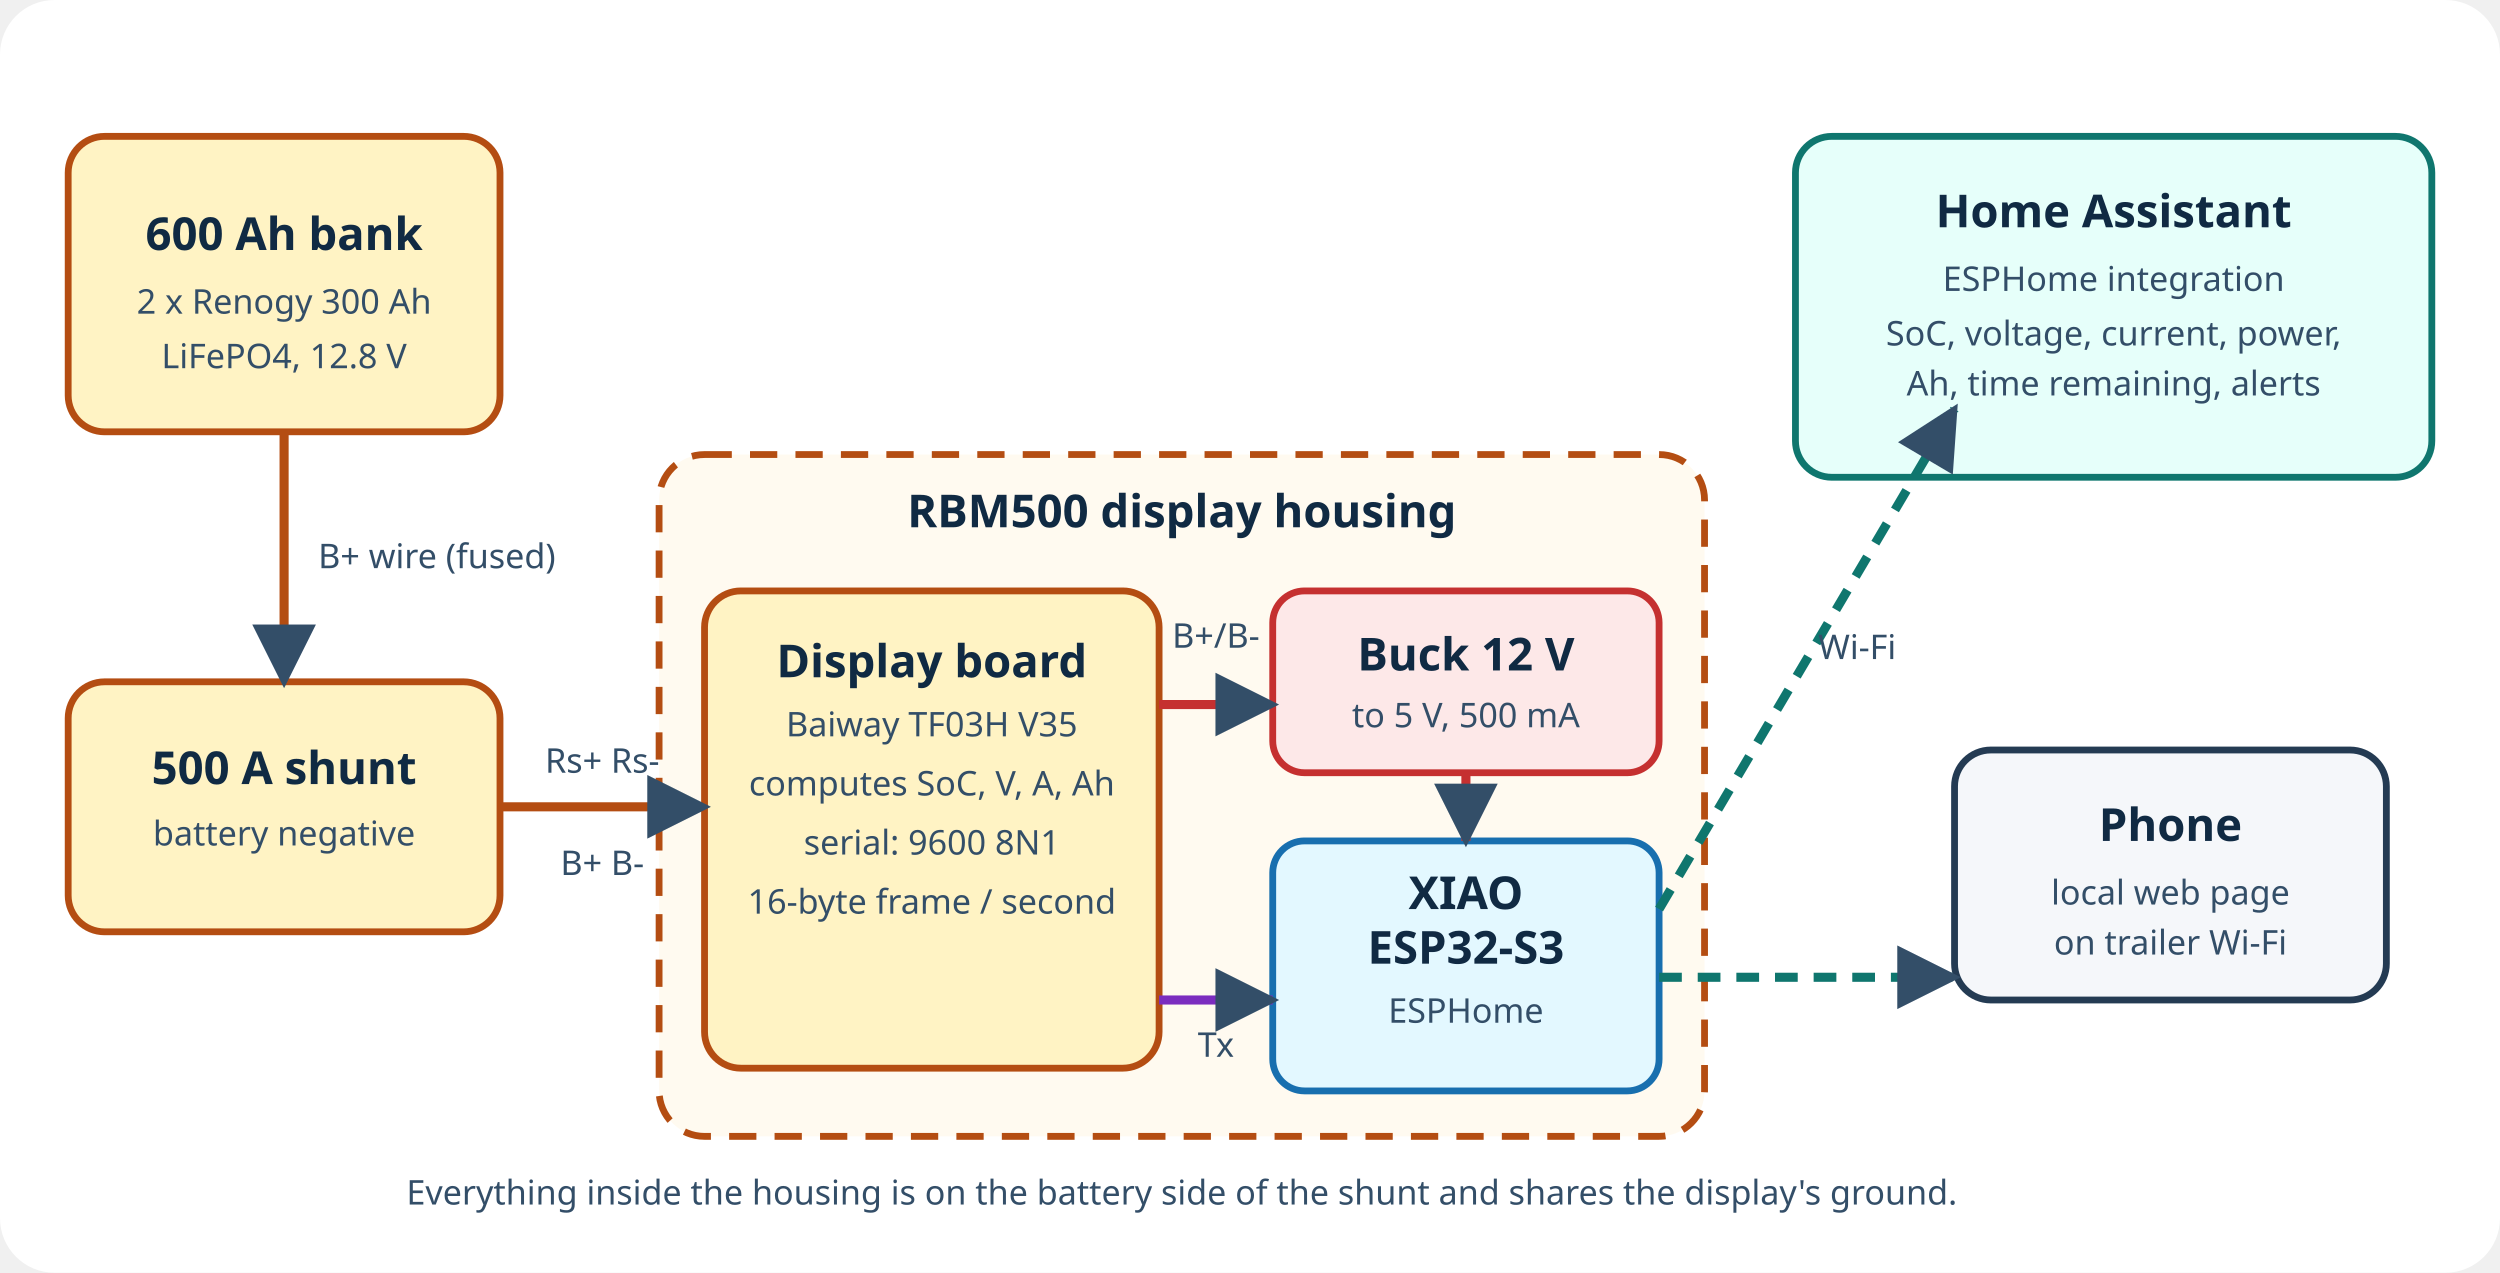
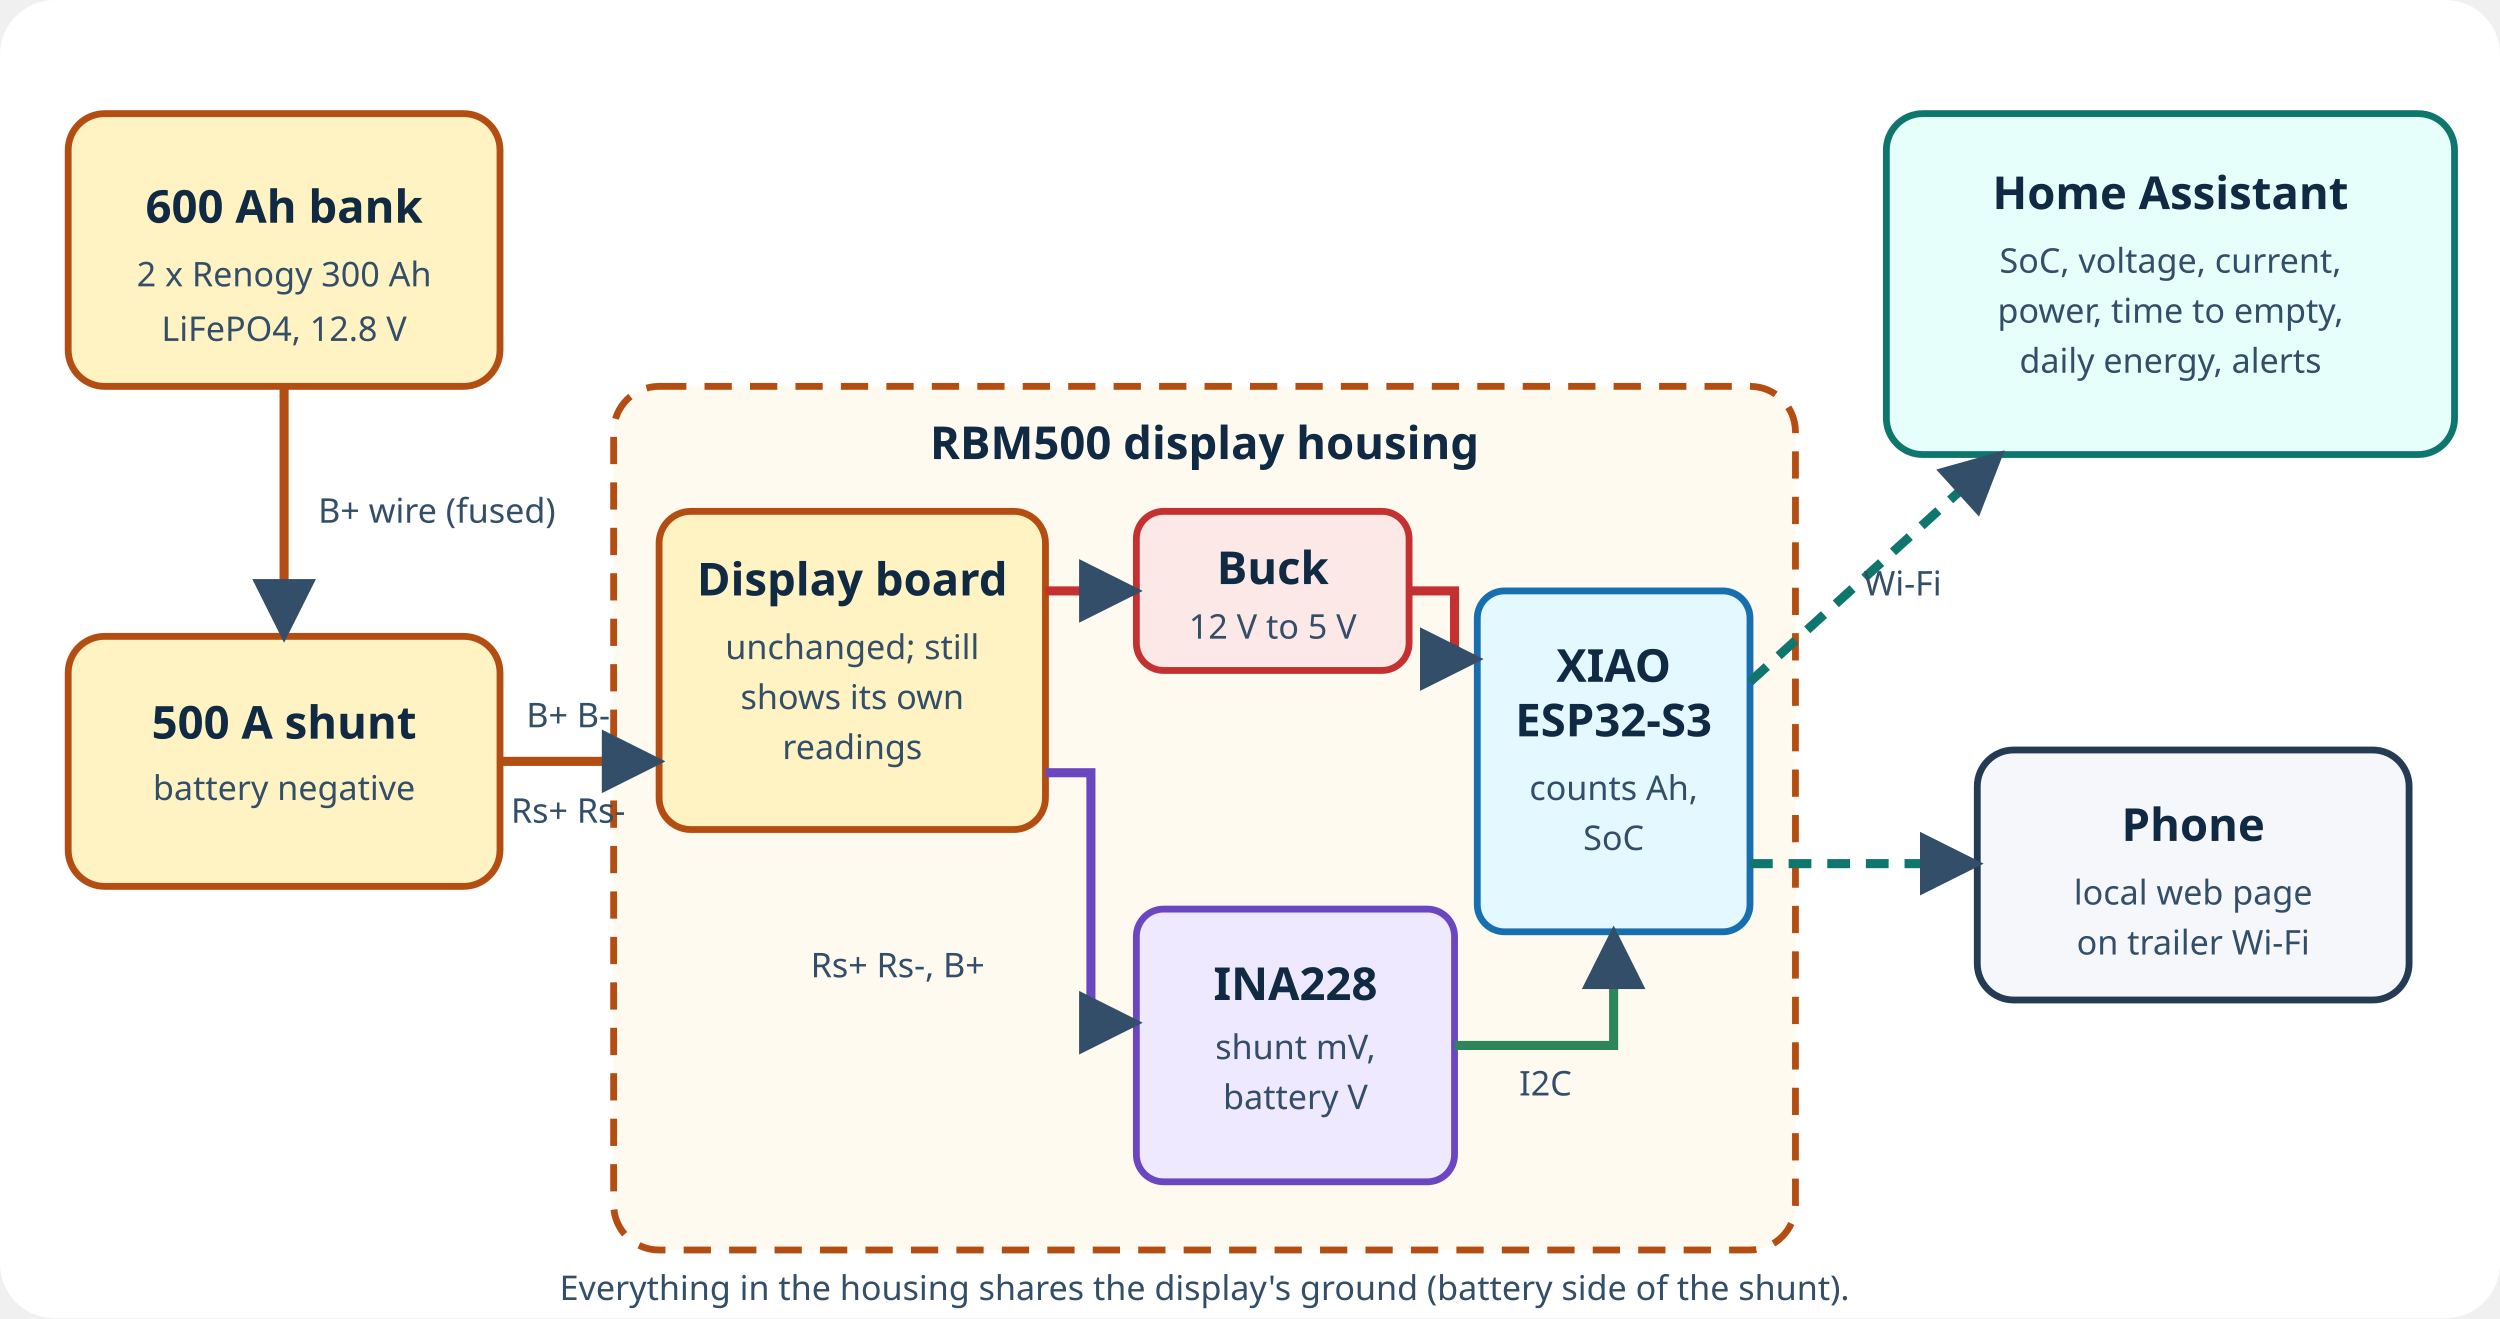
- <svg xmlns="http://www.w3.org/2000/svg" width="1100" height="560" viewBox="0 0 1100 560" role="img" aria-labelledby="title desc">
+ <svg xmlns="http://www.w3.org/2000/svg" width="1100" height="580" viewBox="0 0 1100 580" role="img" aria-labelledby="title desc">
  <defs>
    <style>
      .box{fill:#f5f7fa;stroke:#243b53;stroke-width:3}
      .batt{fill:#fff3c4;stroke:#b44d12;stroke-width:3}
      .housing{fill:#fffaf0;stroke:#b44d12;stroke-width:3;stroke-dasharray:12 8}
      .esp{fill:#e3f8ff;stroke:#186faf;stroke-width:3}
      .reg{fill:#fde8e8;stroke:#c53030;stroke-width:3}
+       .ina{fill:#efe9ff;stroke:#6b46c1;stroke-width:3}
      .ha{fill:#e6fffa;stroke:#0f766e;stroke-width:3}
      .t{font:600 20px system-ui,sans-serif;fill:#102a43}
      .s{font:15px system-ui,sans-serif;fill:#334e68}
      .w{fill:none;stroke-width:4}
      .analog{stroke:#b44d12}
-       .data{stroke:#7b2cbf}
+       .sense{stroke:#6b46c1}
      .pwr{stroke:#c53030}
+       .i2c{stroke:#2f855a}
      .rf{stroke:#0f766e;stroke-dasharray:10 7}
    </style>
    <marker id="arrow" viewBox="0 0 10 10" refX="9" refY="5" markerWidth="7" markerHeight="7" orient="auto-start-reverse">
      <path d="M0 0 L10 5 L0 10 z" fill="#334e68" />
    </marker>
  </defs>
-   <rect width="1100" height="560" rx="24" fill="#fff" />
-   <rect class="batt" x="30" y="60" width="190" height="130" rx="16" />
-   <text class="t" x="125" y="110" text-anchor="middle">600 Ah bank</text>
-   <text class="s" x="125" y="138" text-anchor="middle">2 x Renogy 300 Ah</text>
-   <text class="s" x="125" y="162" text-anchor="middle">LiFePO4, 12.8 V</text>
-   <rect class="batt" x="30" y="300" width="190" height="110" rx="16" />
-   <text class="t" x="125" y="345" text-anchor="middle">500 A shunt</text>
-   <text class="s" x="125" y="372" text-anchor="middle">battery negative</text>
-   <path class="w analog" d="M125 190 V300" marker-end="url(#arrow)" />
-   <text class="s" x="140" y="250">B+ wire (fused)</text>
-   <rect class="housing" x="290" y="200" width="460" height="300" rx="20" />
-   <text class="t" x="520" y="232" text-anchor="middle">RBM500 display housing</text>
-   <rect class="batt" x="310" y="260" width="200" height="210" rx="16" />
-   <text class="t" x="410" y="298" text-anchor="middle">Display board</text>
-   <text class="s" x="410" y="324" text-anchor="middle">Baiway TF03H V35</text>
-   <text class="s" x="410" y="350" text-anchor="middle">computes SoC, V, A, Ah</text>
-   <text class="s" x="410" y="376" text-anchor="middle">serial: 9600 8N1</text>
-   <text class="s" x="410" y="402" text-anchor="middle">16-byte frame / second</text>
-   <path class="w analog" d="M220 355 H310" marker-end="url(#arrow)" />
-   <text class="s" x="265" y="340" text-anchor="middle">Rs+ Rs-</text>
-   <text class="s" x="265" y="385" text-anchor="middle">B+ B-</text>
-   <rect class="reg" x="560" y="260" width="170" height="80" rx="14" />
-   <text class="t" x="645" y="295" text-anchor="middle">Buck 12 V</text>
-   <text class="s" x="645" y="320" text-anchor="middle">to 5 V, 500 mA</text>
-   <path class="w pwr" d="M510 310 H560" marker-end="url(#arrow)" />
-   <text class="s" x="535" y="285" text-anchor="middle">B+/B-</text>
-   <rect class="esp" x="560" y="370" width="170" height="110" rx="14" />
-   <text class="t" x="645" y="400" text-anchor="middle">XIAO</text>
-   <text class="t" x="645" y="424" text-anchor="middle">ESP32-S3</text>
-   <text class="s" x="645" y="450" text-anchor="middle">ESPHome</text>
-   <path class="w pwr" d="M645 340 V370" marker-end="url(#arrow)" />
-   <path class="w data" d="M510 440 H560" marker-end="url(#arrow)" />
-   <text class="s" x="535" y="465" text-anchor="middle">Tx</text>
-   <rect class="ha" x="790" y="60" width="280" height="150" rx="16" />
-   <text class="t" x="930" y="100" text-anchor="middle">Home Assistant</text>
-   <text class="s" x="930" y="128" text-anchor="middle">ESPHome integration</text>
-   <text class="s" x="930" y="152" text-anchor="middle">SoC, voltage, current, power,</text>
-   <text class="s" x="930" y="174" text-anchor="middle">Ah, time remaining, alerts</text>
-   <rect class="box" x="860" y="330" width="190" height="110" rx="16" />
-   <text class="t" x="955" y="370" text-anchor="middle">Phone</text>
-   <text class="s" x="955" y="398" text-anchor="middle">local web page</text>
-   <text class="s" x="955" y="420" text-anchor="middle">on trailer Wi-Fi</text>
-   <path class="w rf" d="M730 400 L860 180" marker-end="url(#arrow)" />
-   <path class="w rf" d="M730 430 H860" marker-end="url(#arrow)" />
-   <text class="s" x="800" y="290">Wi-Fi</text>
-   <text class="s" x="520" y="530" text-anchor="middle">Everything inside the housing is on the battery side of the shunt and shares the display's ground.</text>
+   <rect width="1100" height="580" rx="24" fill="#fff" />
+   <rect class="batt" x="30" y="50" width="190" height="120" rx="16" />
+   <text class="t" x="125" y="98" text-anchor="middle">600 Ah bank</text>
+   <text class="s" x="125" y="126" text-anchor="middle">2 x Renogy 300 Ah</text>
+   <text class="s" x="125" y="150" text-anchor="middle">LiFePO4, 12.8 V</text>
+   <rect class="batt" x="30" y="280" width="190" height="110" rx="16" />
+   <text class="t" x="125" y="325" text-anchor="middle">500 A shunt</text>
+   <text class="s" x="125" y="352" text-anchor="middle">battery negative</text>
+   <path class="w analog" d="M125 170 V280" marker-end="url(#arrow)" />
+   <text class="s" x="140" y="230">B+ wire (fused)</text>
+   <rect class="housing" x="270" y="170" width="520" height="380" rx="20" />
+   <text class="t" x="530" y="202" text-anchor="middle">RBM500 display housing</text>
+   <rect class="batt" x="290" y="225" width="170" height="140" rx="14" />
+   <text class="t" x="375" y="262" text-anchor="middle">Display board</text>
+   <text class="s" x="375" y="290" text-anchor="middle">unchanged; still</text>
+   <text class="s" x="375" y="312" text-anchor="middle">shows its own</text>
+   <text class="s" x="375" y="334" text-anchor="middle">readings</text>
+   <path class="w analog" d="M220 335 H290" marker-end="url(#arrow)" />
+   <text class="s" x="250" y="320" text-anchor="middle">B+ B-</text>
+   <text class="s" x="250" y="362" text-anchor="middle">Rs+ Rs-</text>
+   <rect class="reg" x="500" y="225" width="120" height="70" rx="12" />
+   <text class="t" x="560" y="257" text-anchor="middle">Buck</text>
+   <text class="s" x="560" y="281" text-anchor="middle">12 V to 5 V</text>
+   <path class="w pwr" d="M460 260 H500" marker-end="url(#arrow)" />
+   <rect class="ina" x="500" y="400" width="140" height="120" rx="12" />
+   <text class="t" x="570" y="440" text-anchor="middle">INA228</text>
+   <text class="s" x="570" y="466" text-anchor="middle">shunt mV,</text>
+   <text class="s" x="570" y="488" text-anchor="middle">battery V</text>
+   <path class="w sense" d="M460 340 H480 V450 H500" marker-end="url(#arrow)" />
+   <text class="s" x="395" y="430" text-anchor="middle">Rs+ Rs-, B+</text>
+   <rect class="esp" x="650" y="260" width="120" height="150" rx="12" />
+   <text class="t" x="710" y="300" text-anchor="middle">XIAO</text>
+   <text class="t" x="710" y="324" text-anchor="middle">ESP32-S3</text>
+   <text class="s" x="710" y="352" text-anchor="middle">counts Ah,</text>
+   <text class="s" x="710" y="374" text-anchor="middle">SoC</text>
+   <path class="w pwr" d="M620 260 H640 V290 H650" marker-end="url(#arrow)" />
+   <path class="w i2c" d="M640 460 H710 V410" marker-end="url(#arrow)" />
+   <text class="s" x="680" y="482" text-anchor="middle">I2C</text>
+   <rect class="ha" x="830" y="50" width="250" height="150" rx="16" />
+   <text class="t" x="955" y="92" text-anchor="middle">Home Assistant</text>
+   <text class="s" x="955" y="120" text-anchor="middle">SoC, voltage, current,</text>
+   <text class="s" x="955" y="142" text-anchor="middle">power, time to empty,</text>
+   <text class="s" x="955" y="164" text-anchor="middle">daily energy, alerts</text>
+   <rect class="box" x="870" y="330" width="190" height="110" rx="16" />
+   <text class="t" x="965" y="370" text-anchor="middle">Phone</text>
+   <text class="s" x="965" y="398" text-anchor="middle">local web page</text>
+   <text class="s" x="965" y="420" text-anchor="middle">on trailer Wi-Fi</text>
+   <path class="w rf" d="M770 300 L880 200" marker-end="url(#arrow)" />
+   <path class="w rf" d="M770 380 H870" marker-end="url(#arrow)" />
+   <text class="s" x="820" y="262">Wi-Fi</text>
+   <text class="s" x="530" y="572" text-anchor="middle">Everything in the housing shares the display's ground (battery side of the shunt).</text>
</svg>
